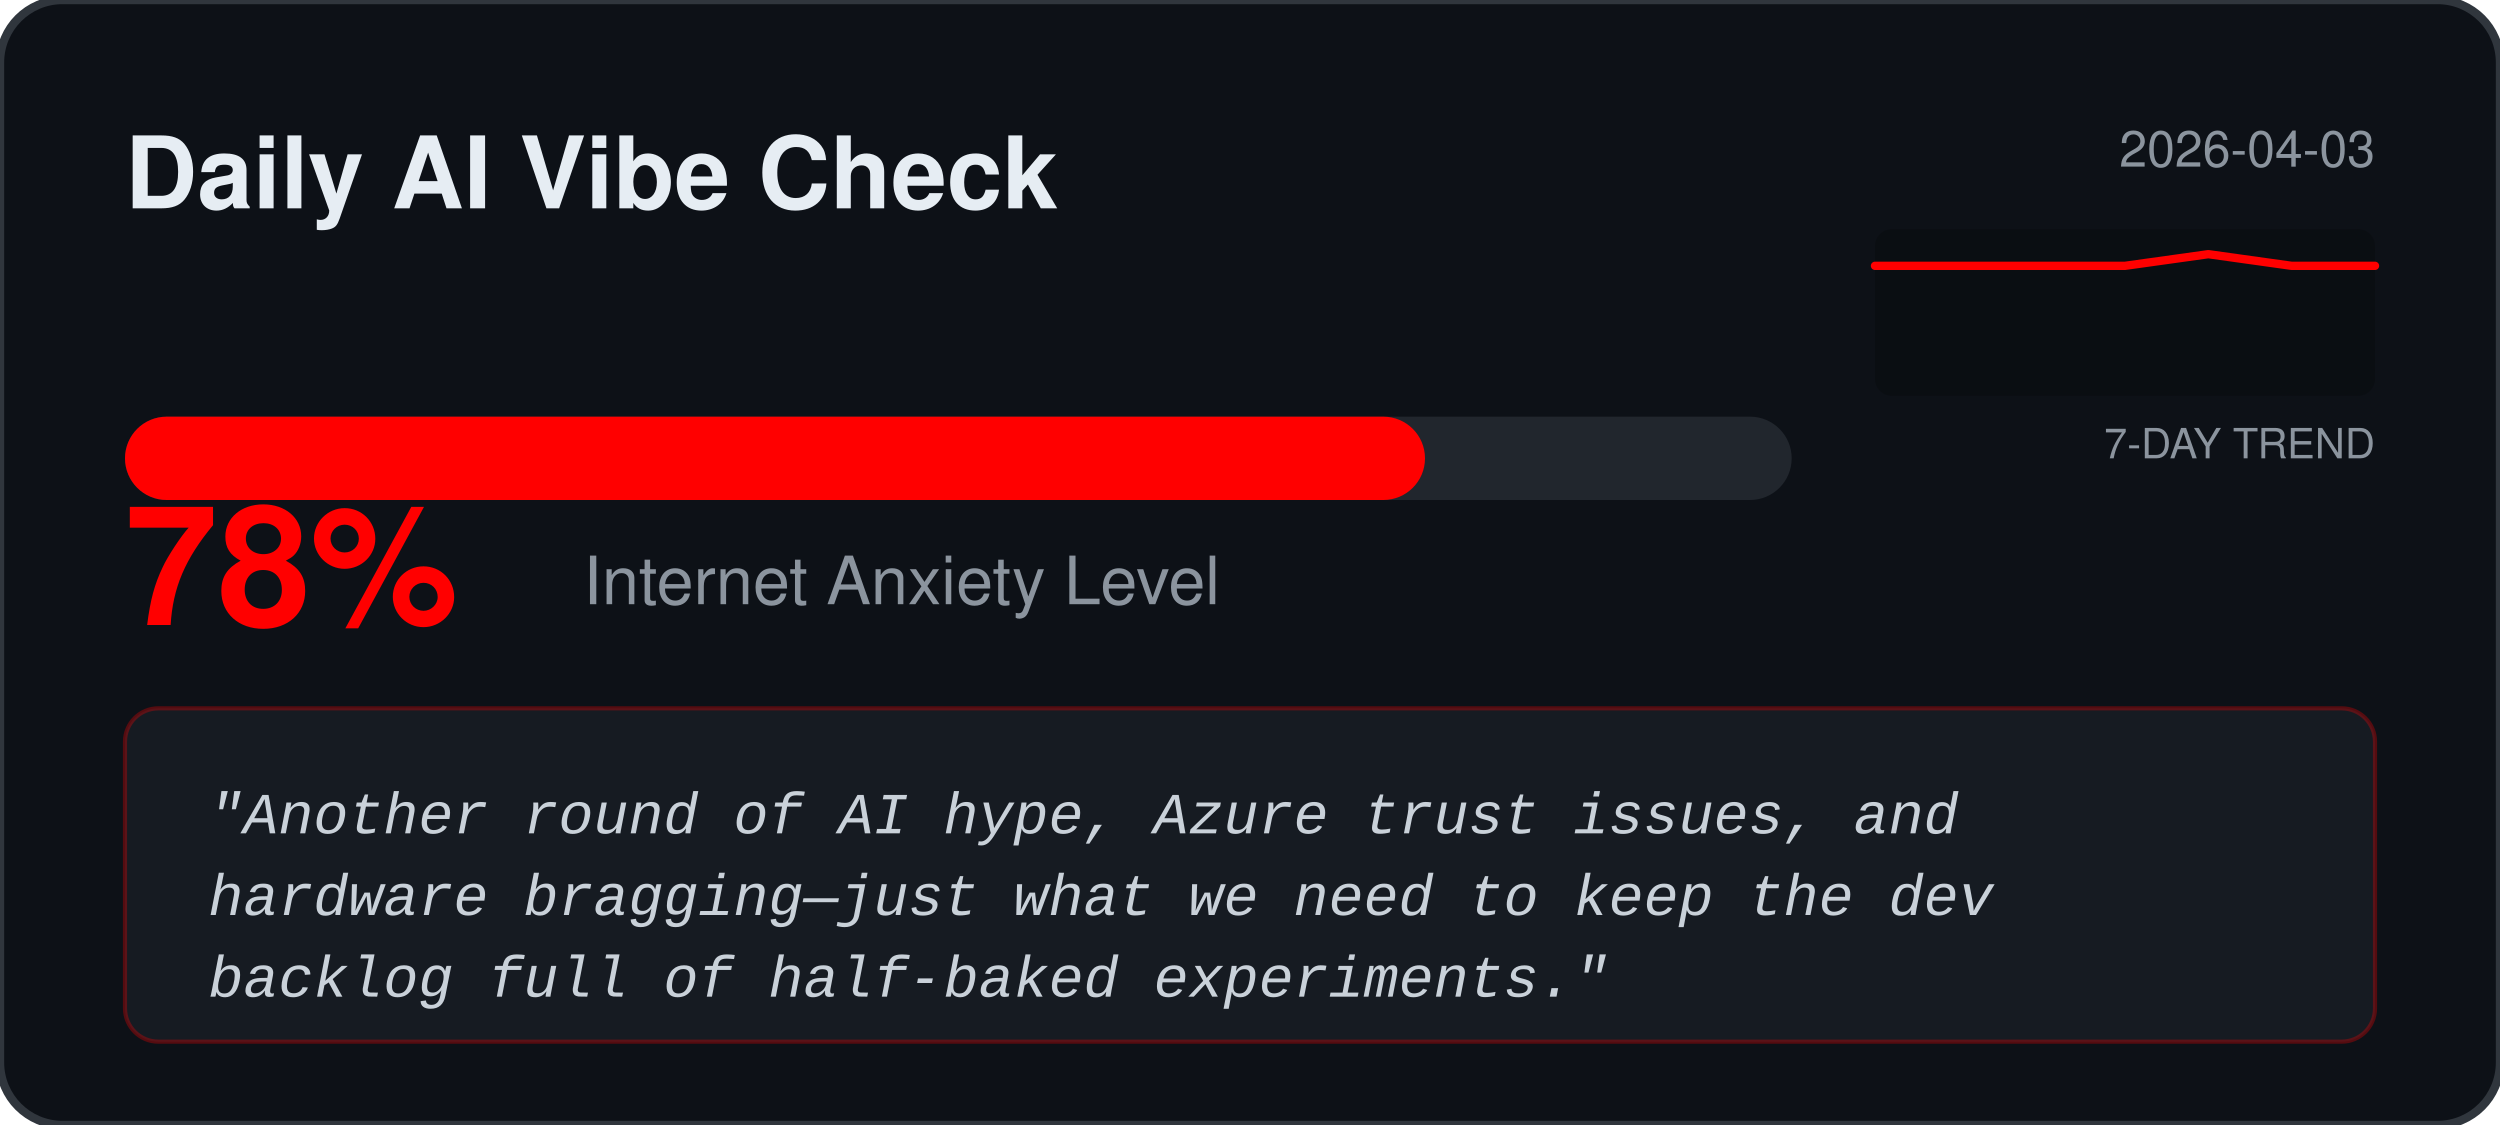
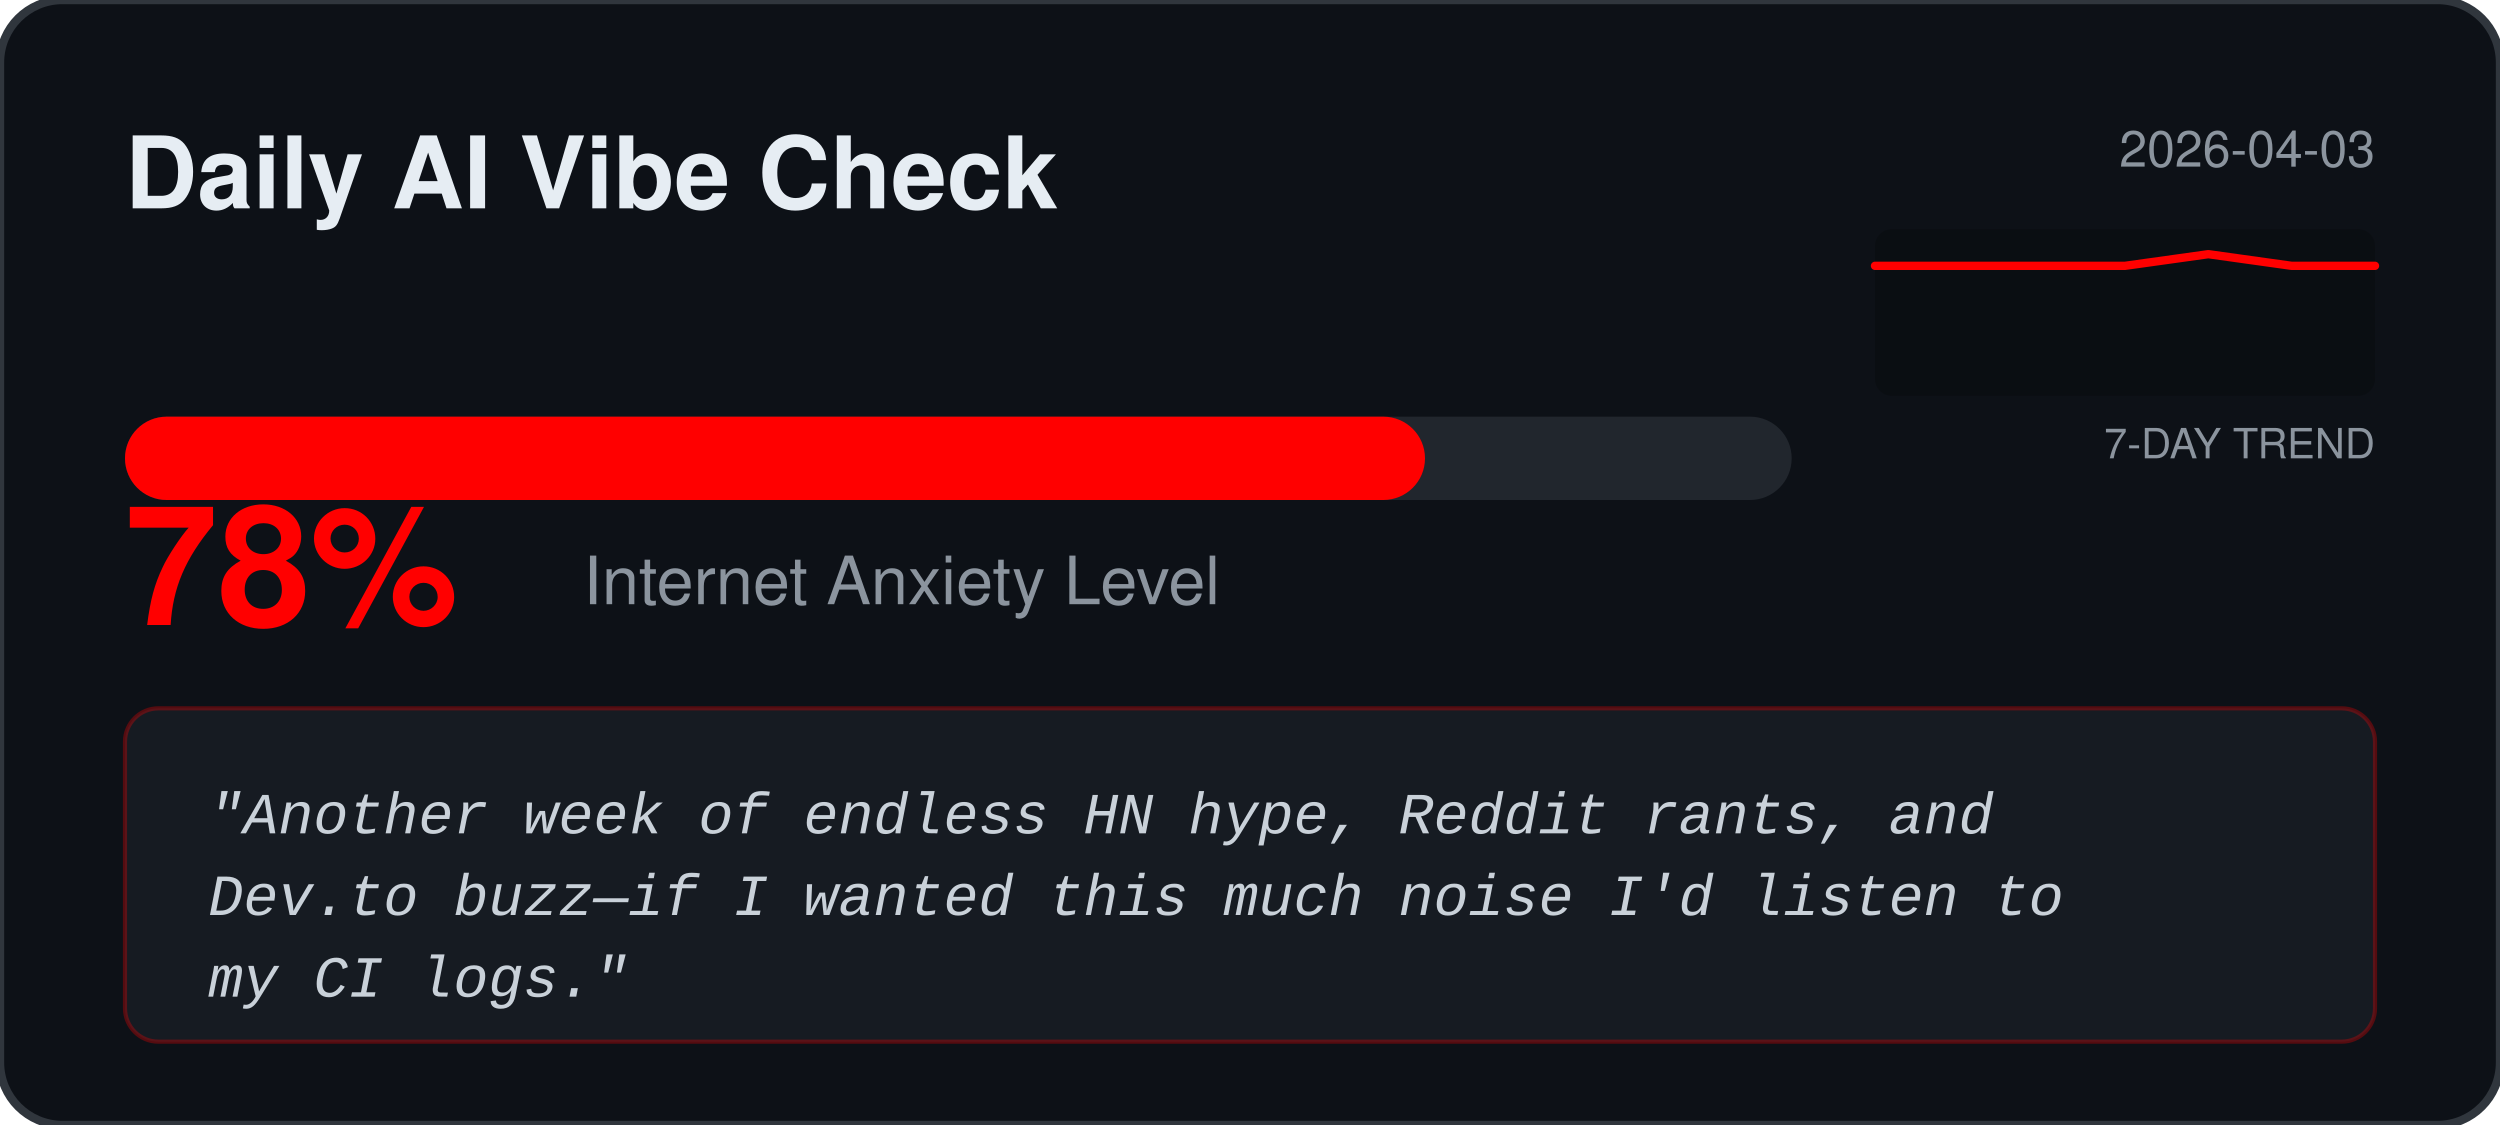
<svg xmlns="http://www.w3.org/2000/svg" width="600" height="270" viewBox="0 0 600 270" fill="none">
  <rect width="600" height="270" rx="15" fill="#0D1117" stroke="#30363D" stroke-width="2" />
  <text x="30" y="50" fill="#E6EDF3" font-family="Segoe UI, Helvetica, sans-serif" font-weight="bold" font-size="24">Daily AI Vibe Check</text>
  <text x="570" y="40" fill="#8B949E" font-family="Segoe UI, Helvetica, sans-serif" font-size="12" text-anchor="end">2026-04-03</text>
  <rect x="450" y="55" width="120" height="40" fill="#000000" fill-opacity="0.2" rx="4" />
  <text x="570" y="110" fill="#8B949E" font-family="Segoe UI, Helvetica, sans-serif" font-size="10" text-anchor="end">7-DAY TREND</text>
  <polyline points="450.0,63.8 470.0,63.8 490.0,63.8 510.0,63.8 530.0,61.0 550.0,63.8 570.0,63.8" fill="none" stroke="#FF0000" stroke-width="2" stroke-linecap="round" stroke-linejoin="round" />
  <rect x="30" y="100" width="400" height="20" rx="10" fill="#21262D" />
  <rect x="30" y="100" width="312.0" height="20" rx="10" fill="#FF0000" />
  <text x="30" y="150" fill="#FF0000" font-family="Segoe UI, Helvetica, sans-serif" font-weight="bold" font-size="40">78%</text>
  <text x="140" y="145" fill="#8B949E" font-family="Segoe UI, Helvetica, sans-serif" font-size="16">Internet Anxiety Level</text>
  <rect x="30" y="170" width="540" height="80" rx="8" fill="#161B22" stroke="#FF0000" stroke-opacity="0.3" />
  <text x="50" y="200" fill="#C9D1D9" font-family="Courier New, monospace" font-size="14" font-style="italic">
-     <tspan x="50" dy="0">"Another round of AI hype, Azure trust issues, and</tspan>
-     <tspan x="50" dy="1.4em">hardware bragging—just what we need to keep the dev</tspan>
-     <tspan x="50" dy="1.4em">backlog full of half‑baked experiments."</tspan>
+     <tspan x="50" dy="0">"Another week of endless HN hype, Reddit rants, and</tspan>
+     <tspan x="50" dy="1.4em">Dev.to buzz—if I wanted this much noise I'd listen to</tspan>
+     <tspan x="50" dy="1.4em">my CI logs."</tspan>
  </text>
</svg>
